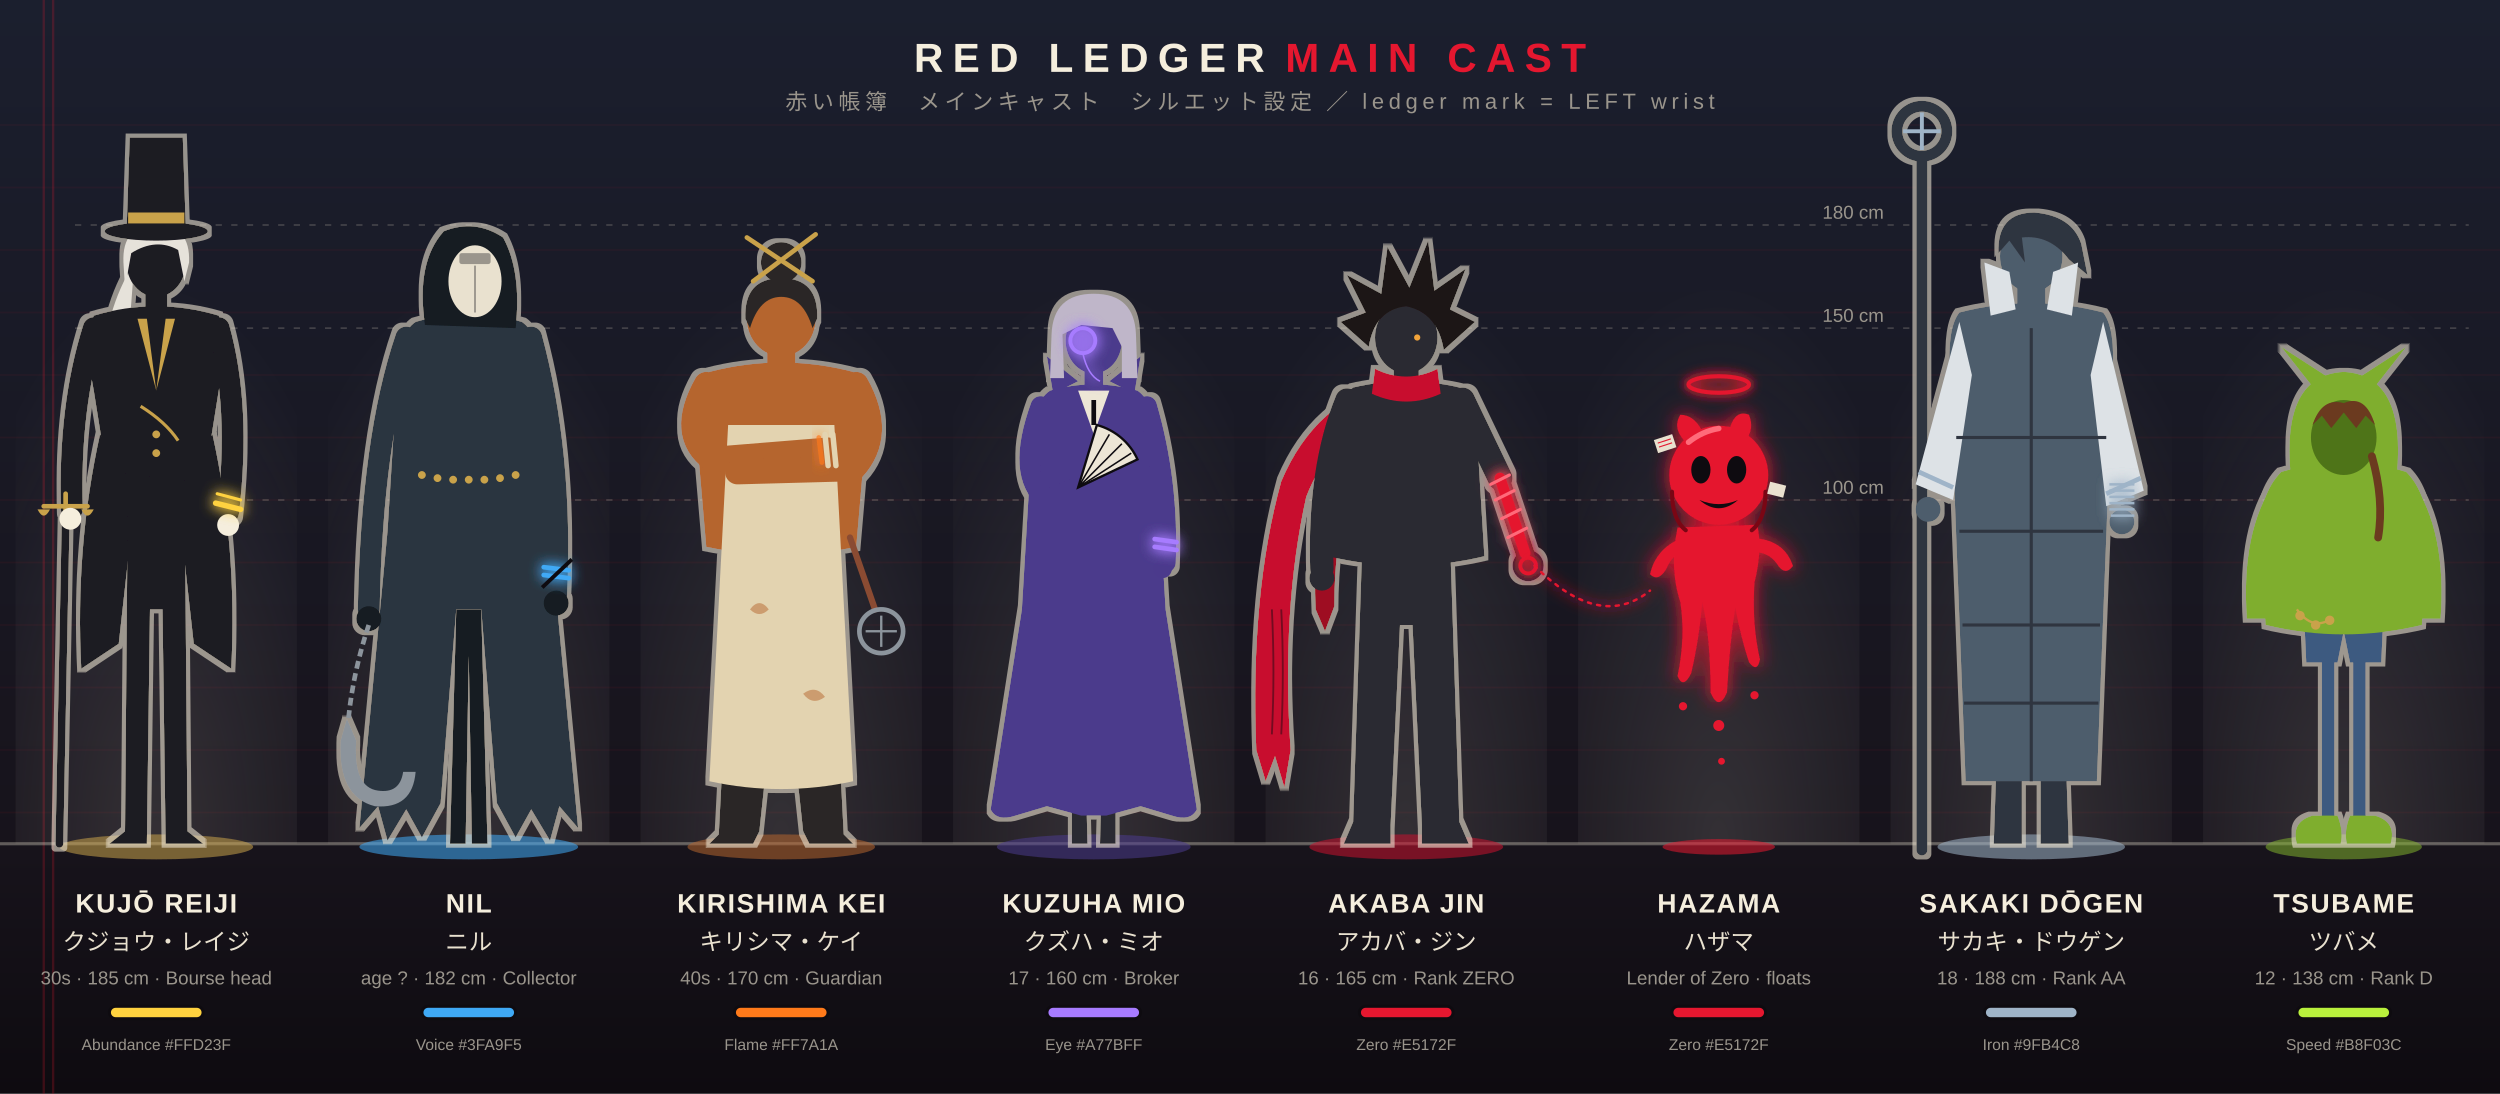
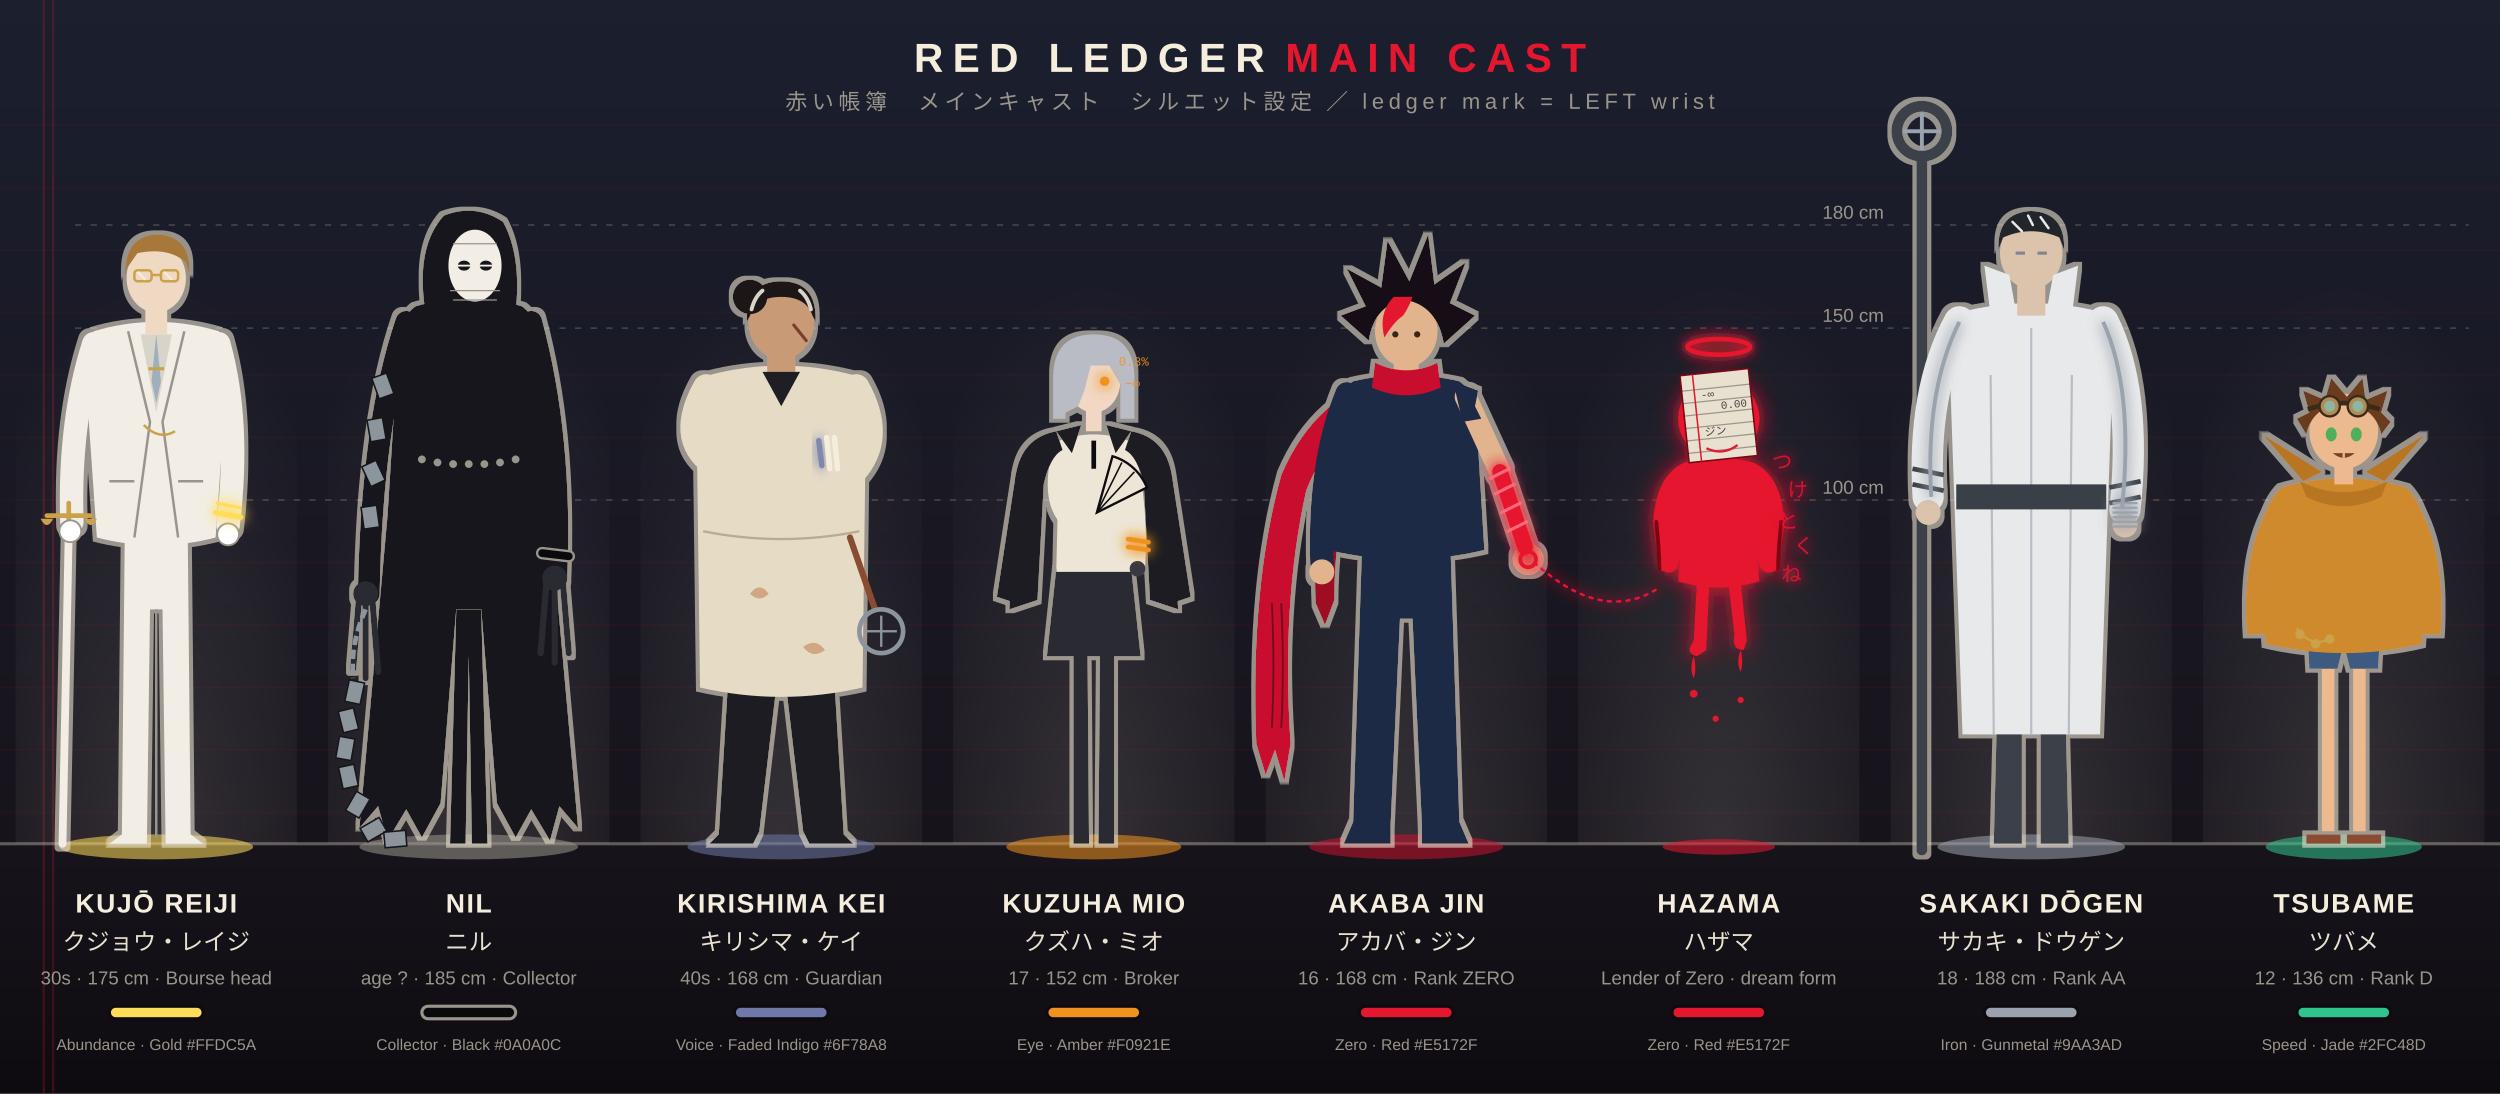
<svg xmlns="http://www.w3.org/2000/svg" viewBox="0 0 1600 700" width="1600" height="700" role="img" aria-labelledby="lt ld">
  <defs>
    <linearGradient id="bgG" x1="0" y1="0" x2="0" y2="1">
      <stop offset="0" stop-color="#1B1F2E" />
      <stop offset="0.78" stop-color="#17131B" />
      <stop offset="1" stop-color="#0E0B10" />
    </linearGradient>
    <radialGradient id="spot" cx="50%" cy="100%" r="80%">
      <stop offset="0" stop-color="#F5EEDD" stop-opacity="0.13" />
      <stop offset="1" stop-color="#F5EEDD" stop-opacity="0" />
    </radialGradient>
    <filter id="rim" x="-30%" y="-10%" width="160%" height="120%">
      <feMorphology in="SourceAlpha" operator="dilate" radius="2.2" result="d" />
      <feFlood flood-color="#E9E1CF" flood-opacity="0.6" />
      <feComposite in2="d" operator="in" result="r" />
      <feMerge>
        <feMergeNode in="r" />
        <feMergeNode in="SourceGraphic" />
      </feMerge>
    </filter>
    <filter id="glow" x="-200%" y="-200%" width="500%" height="500%">
      <feGaussianBlur stdDeviation="4" result="b" />
      <feMerge>
        <feMergeNode in="b" />
        <feMergeNode in="b" />
        <feMergeNode in="SourceGraphic" />
      </feMerge>
    </filter>
    <filter id="softglow" x="-50%" y="-50%" width="200%" height="200%">
      <feGaussianBlur stdDeviation="7" result="b" />
      <feMerge>
        <feMergeNode in="b" />
        <feMergeNode in="SourceGraphic" />
      </feMerge>
    </filter>
  </defs>
  <rect width="1600" height="700" fill="url(#bgG)" />
  <g stroke="#E5172F" stroke-opacity="0.06" stroke-width="1">
    <path d="M0 80H1600M0 120H1600M0 160H1600M0 200H1600M0 240H1600M0 280H1600M0 320H1600M0 360H1600M0 400H1600M0 440H1600M0 480H1600M0 520H1600" />
  </g>
  <path d="M28 0V700M34 0V700" stroke="#E5172F" stroke-opacity="0.22" stroke-width="1.5" />
  <g font-family="'Noto Sans JP','Helvetica Neue',Arial,sans-serif" font-size="12" fill="#9A958C">
    <g stroke="#9A958C" stroke-opacity="0.35" stroke-dasharray="4 6">
      <path d="M48 320H1580" />
      <path d="M48 210H1580" />
      <path d="M48 144H1580" />
    </g>
    <text x="1186" y="316" text-anchor="middle">100 cm</text>
    <text x="1186" y="206" text-anchor="middle">150 cm</text>
    <text x="1186" y="140" text-anchor="middle">180 cm</text>
  </g>
  <g font-family="'Noto Sans JP','Hiragino Sans','Helvetica Neue',Arial,sans-serif">
    <text x="800" y="46" text-anchor="middle" font-size="26" font-weight="800" letter-spacing="6" fill="#F5EEDD">RED LEDGER <tspan fill="#E5172F">MAIN CAST</tspan>
    </text>
    <text x="800" y="70" text-anchor="middle" font-size="14" fill="#9A958C" letter-spacing="3">赤い帳簿　メインキャスト　シルエット設定 ／ ledger mark = LEFT wrist</text>
  </g>
  <g>
    <rect x="10" y="90" width="180" height="450" fill="url(#spot)" />
    <rect x="210" y="90" width="180" height="450" fill="url(#spot)" />
    <rect x="410" y="90" width="180" height="450" fill="url(#spot)" />
    <rect x="610" y="90" width="180" height="450" fill="url(#spot)" />
    <rect x="810" y="90" width="180" height="450" fill="url(#spot)" />
    <rect x="1010" y="90" width="180" height="450" fill="url(#spot)" />
    <rect x="1210" y="90" width="180" height="450" fill="url(#spot)" />
    <rect x="1410" y="90" width="180" height="450" fill="url(#spot)" />
  </g>
  <path d="M0 540H1600" stroke="#E9E1CF" stroke-opacity="0.35" stroke-width="2" />
  <g opacity="0.55">
-     <ellipse cx="100" cy="542" rx="62" ry="8" fill="#C9A24A" />
-     <ellipse cx="300" cy="542" rx="70" ry="8" fill="#3FA9F5" />
-     <ellipse cx="500" cy="542" rx="60" ry="8" fill="#B5652E" />
-     <ellipse cx="700" cy="542" rx="62" ry="8" fill="#4B3A8C" />
+     <ellipse cx="100" cy="542" rx="62" ry="8" fill="#FFDC5A" />
+     <ellipse cx="300" cy="542" rx="70" ry="8" fill="#9A958C" />
+     <ellipse cx="500" cy="542" rx="60" ry="8" fill="#6F78A8" />
+     <ellipse cx="700" cy="542" rx="56" ry="8" fill="#F0921E" />
    <ellipse cx="900" cy="542" rx="62" ry="8" fill="#C8102E" />
    <ellipse cx="1100" cy="542" rx="36" ry="5" fill="#E5172F" />
-     <ellipse cx="1300" cy="542" rx="60" ry="8" fill="#9FB4C8" />
-     <ellipse cx="1500" cy="542" rx="50" ry="8" fill="#7FAE2E" />
+     <ellipse cx="1300" cy="542" rx="60" ry="8" fill="#9AA3AD" />
+     <ellipse cx="1500" cy="542" rx="50" ry="8" fill="#2FC48D" />
  </g>
  <g transform="translate(100 540)">
    <g filter="url(#rim)">
-       <path d="M-14 -372 Q-34 -340 -34 -300 Q-36 -250 -26 -226 L-18 -228 Q-24 -270 -18 -320 Z" fill="#E6E2DA" />
-       <path d="M-58 -206 L-62 0" stroke="#1C1A22" stroke-width="5" stroke-linecap="round" />
-       <path d="M-36 -262 Q-52 -190 -48 -112 L-24 -128 L-12 -236 Z" fill="#1C1A22" />
-       <path d="M36 -262 Q52 -190 48 -112 L24 -128 L12 -236 Z" fill="#1C1A22" />
-       <path d="M-18 -250 L-20 -8 L-30 0 L-6 0 L-4 -150 L4 -150 L6 0 L30 0 L20 -8 L18 -250 Z" fill="#1C1A22" />
-       <path d="M-40 -338 Q-46 -320 -40 -290 L-32 -240 Q0 -230 32 -240 L40 -290 Q46 -320 40 -338 Q0 -350 -40 -338 Z" fill="#1C1A22" />
-       <path d="M-40 -330 Q-56 -280 -54 -214" stroke="#1C1A22" stroke-width="14" stroke-linecap="round" fill="none" />
-       <path d="M40 -330 Q54 -280 46 -212" stroke="#1C1A22" stroke-width="14" stroke-linecap="round" fill="none" />
-       <rect x="-7" y="-358" width="14" height="22" fill="#1C1A22" />
-       <ellipse cx="0" cy="-372" rx="19" ry="22" fill="#1C1A22" />
-       <path d="M-21 -372 Q-22 -396 0 -396 Q22 -396 21 -372 L18 -360 L14 -380 Q0 -388 -16 -378 L-20 -356 Z" fill="#E6E2DA" />
-       <path d="M-19 -392 L-17 -452 L17 -452 L19 -392 Z" fill="#1C1A22" />
-       <ellipse cx="0" cy="-392" rx="33" ry="6" fill="#1C1A22" />
-     </g>
-     <rect x="-18" y="-404" width="36" height="7" fill="#C9A24A" />
-     <path d="M-12 -336 L0 -290 L-6 -336 Z M12 -336 L0 -290 L6 -336 Z" fill="#C9A24A" />
-     <path d="M-10 -280 Q6 -270 14 -258" stroke="#C9A24A" stroke-width="2" fill="none" />
-     <circle cx="0" cy="-262" r="2.5" fill="#C9A24A" />
-     <circle cx="0" cy="-250" r="2.5" fill="#C9A24A" />
-     <path d="M-72 -216 H-44 M-58 -224 V-206" stroke="#C9A24A" stroke-width="3" stroke-linecap="round" />
-     <path d="M-76 -214 Q-72 -206 -68 -214 Z M-48 -214 Q-44 -206 -40 -214 Z" fill="#C9A24A" />
-     <circle cx="-55" cy="-208" r="7" fill="#F5EEDD" />
-     <circle cx="46" cy="-204" r="7" fill="#F5EEDD" />
-     <g filter="url(#glow)">
-       <path d="M38 -218 L54 -214" stroke="#FFD23F" stroke-width="3.5" stroke-linecap="round" />
-       <path d="M39 -224 L54 -220" stroke="#FFD23F" stroke-width="2" stroke-linecap="round" />
+       <path d="M-56 -200 L-60 0" stroke="#F2EEE6" stroke-width="5" stroke-linecap="round" />
+       <path d="M-20 -214 L-22 -6 L-30 0 L-6 0 L-4 -150 L4 -150 L6 0 L30 0 L22 -6 L20 -214 Z" fill="#F2EEE6" />
+       <path d="M-40 -328 Q-48 -312 -44 -282 L-38 -196 Q0 -186 38 -196 L44 -282 Q48 -312 40 -328 Q0 -340 -40 -328 Z" fill="#F2EEE6" />
+       <path d="M-40 -320 Q-56 -270 -54 -206" stroke="#F2EEE6" stroke-width="15" stroke-linecap="round" fill="none" />
+       <path d="M40 -320 Q54 -270 46 -204" stroke="#F2EEE6" stroke-width="15" stroke-linecap="round" fill="none" />
+       <rect x="-7" y="-346" width="14" height="20" fill="#EFD9C3" />
+       <ellipse cx="0" cy="-362" rx="19" ry="22" fill="#EFD9C3" />
+       <path d="M-20 -362 Q-21 -390 2 -390 Q23 -388 21 -364 L19 -372 Q8 -382 -12 -378 L-19 -368 Z" fill="#A8783A" />
+     </g>
+     <g stroke="#9A958C" stroke-width="1.6" fill="none">
+       <path d="M-18 -328 L-4 -270 L-14 -196 M18 -328 L4 -270 L14 -196" />
+       <path d="M-30 -232 H-14 M14 -232 H30" />
+       <path d="M0 -150 V-4" />
+     </g>
+     <path d="M-10 -326 L0 -276 L10 -326 Z" fill="#D9D4CA" />
+     <path d="M0 -326 L-3 -296 L0 -282 L3 -296 Z" fill="#9FB0BC" />
+     <path d="M-5 -304 H5" stroke="#C9A24A" stroke-width="2" />
+     <path d="M-8 -268 Q2 -258 12 -264" stroke="#C9A24A" stroke-width="1.6" fill="none" />
+     <g fill="none" stroke="#C9A24A" stroke-width="1.6">
+       <rect x="-14" y="-367" width="11" height="7" rx="2" />
+       <rect x="3" y="-367" width="11" height="7" rx="2" />
+       <path d="M-3 -364 H3" />
+     </g>
+     <path d="M-12 -366 L-7 -361 M5 -366 L10 -361" stroke="#F5EEDD" stroke-width="1.4" />
+     <path d="M-70 -210 H-42 M-56 -218 V-200" stroke="#C9A24A" stroke-width="3" stroke-linecap="round" />
+     <path d="M-74 -208 Q-70 -200 -66 -208 Z M-46 -208 Q-42 -200 -38 -208 Z" fill="#C9A24A" />
+     <circle cx="-55" cy="-200" r="7" fill="#FFFFFF" stroke="#9A958C" stroke-width="1.2" />
+     <circle cx="46" cy="-198" r="7" fill="#FFFFFF" stroke="#9A958C" stroke-width="1.2" />
+     <g filter="url(#glow)">
+       <path d="M38 -212 L54 -209" stroke="#FFDC5A" stroke-width="3.5" stroke-linecap="round" />
+       <path d="M39 -218 L54 -215" stroke="#FFDC5A" stroke-width="2" stroke-linecap="round" />
    </g>
  </g>
  <g transform="translate(300 540)">
    <g filter="url(#rim)">
-       <path d="M-34 -334 Q-46 -326 -46 -296 L-52 -200 L-70 -10 L-58 -24 L-52 -2 L-40 -22 L-30 -4 L-18 -26 L-8 -150 L8 -150 L18 -26 L30 -4 L40 -22 L52 -2 L58 -24 L70 -10 L52 -200 L46 -296 Q46 -326 34 -334 Q0 -344 -34 -334 Z" fill="#2A3540" />
-       <path d="M-8 -150 L-12 0 L-2 0 L0 -120 L2 0 L12 0 L8 -150 Z" fill="#141A20" />
-       <path d="M-28 -332 Q-34 -372 -16 -392 Q4 -400 22 -388 Q34 -366 30 -330 Z" fill="#141A20" />
-       <path d="M-40 -324 Q-62 -260 -64 -150" stroke="#2A3540" stroke-width="14" stroke-linecap="round" fill="none" />
-       <path d="M40 -324 Q60 -250 56 -160" stroke="#2A3540" stroke-width="14" stroke-linecap="round" fill="none" />
-       <circle cx="-64" cy="-144" r="8" fill="#141A20" />
-       <circle cx="56" cy="-154" r="8" fill="#141A20" />
-       <path d="M-82 -66 Q-84 -30 -60 -24 Q-36 -22 -34 -46 L-42 -46 Q-44 -32 -58 -34 Q-74 -36 -72 -66 Z M-82 -66 L-78 -80 L-72 -66 Z" fill="#8C949C" />
-     </g>
-     <path d="M-64 -140 Q-74 -110 -77 -80" stroke="#8C949C" stroke-width="3" stroke-dasharray="5 3" fill="none" />
-     <ellipse cx="4" cy="-360" rx="17" ry="23" fill="#E9E1CF" />
-     <rect x="-6" y="-378" width="20" height="7" rx="1.5" fill="#9A958C" />
-     <path d="M4 -370 V-340" stroke="#9A958C" stroke-width="1.2" />
-     <g filter="url(#glow)">
-       <path d="M-8 -358 H17" stroke="#3FA9F5" stroke-width="3.5" stroke-linecap="round" />
-     </g>
-     <g fill="#C9A24A">
-       <circle cx="-30" cy="-236" r="2.5" />
-       <circle cx="-20" cy="-234" r="2.5" />
-       <circle cx="-10" cy="-233" r="2.5" />
-       <circle cx="0" cy="-233" r="2.5" />
-       <circle cx="10" cy="-233" r="2.5" />
-       <circle cx="20" cy="-234" r="2.5" />
-       <circle cx="30" cy="-236" r="2.5" />
-     </g>
-     <g filter="url(#glow)">
-       <path d="M48 -172 L64 -170 M48 -177 L64 -175" stroke="#3FA9F5" stroke-width="3" stroke-linecap="round" />
-     </g>
-     <path d="M47 -164 L66 -182" stroke="#0E0B10" stroke-width="2.5" />
+       <path d="M-34 -344 Q-46 -336 -46 -306 L-52 -210 L-70 -10 L-58 -24 L-52 -2 L-40 -22 L-30 -4 L-18 -26 L-8 -150 L8 -150 L18 -26 L30 -4 L40 -22 L52 -2 L58 -24 L70 -10 L52 -210 L46 -306 Q46 -336 34 -344 Q0 -354 -34 -344 Z" fill="#15161A" />
+       <path d="M-8 -150 L-12 0 L-2 0 L0 -120 L2 0 L12 0 L8 -150 Z" fill="#15161A" />
+       <path d="M-28 -342 Q-34 -382 -16 -402 Q4 -410 22 -398 Q34 -376 30 -340 Z" fill="#15161A" />
+       <path d="M-40 -334 Q-62 -270 -64 -160" stroke="#15161A" stroke-width="14" stroke-linecap="round" fill="none" />
+       <path d="M40 -334 Q60 -260 56 -170" stroke="#15161A" stroke-width="14" stroke-linecap="round" fill="none" />
+       <path d="M-70 -160 L-74 -112 M-66 -158 L-66 -106 M-62 -160 L-58 -110" stroke="#2A2C33" stroke-width="4" stroke-linecap="round" />
+       <path d="M50 -170 L46 -122 M55 -168 L55 -116 M60 -170 L64 -122" stroke="#2A2C33" stroke-width="4" stroke-linecap="round" />
+       <circle cx="-66" cy="-160" r="8" fill="#2A2C33" />
+       <circle cx="55" cy="-170" r="8" fill="#2A2C33" />
+     </g>
+     <g fill="#8C949C" stroke="#15161A" stroke-width="1">
+       <rect x="-60" y="-300" width="10" height="14" transform="rotate(-20 -55 -293)" />
+       <rect x="-64" y="-272" width="10" height="14" transform="rotate(-10 -59 -265)" />
+       <rect x="-66" y="-244" width="10" height="14" transform="rotate(-25 -61 -237)" />
+       <rect x="-68" y="-216" width="10" height="14" transform="rotate(-8 -63 -209)" />
+       <rect x="-78" y="-104" width="10" height="14" transform="rotate(12 -73 -97)" />
+       <rect x="-82" y="-86" width="10" height="14" transform="rotate(-14 -77 -79)" />
+       <rect x="-84" y="-68" width="10" height="14" transform="rotate(10 -79 -61)" />
+       <rect x="-82" y="-50" width="10" height="14" transform="rotate(-12 -77 -43)" />
+       <rect x="-76" y="-32" width="10" height="14" transform="rotate(30 -71 -25)" />
+       <rect x="-66" y="-16" width="10" height="14" transform="rotate(60 -61 -9)" />
+       <rect x="-52" y="-10" width="10" height="14" transform="rotate(85 -47 -3)" />
+     </g>
+     <path d="M-66 -150 Q-76 -128 -74 -106" stroke="#8C949C" stroke-width="3" stroke-dasharray="6 3" fill="none" />
+     <ellipse cx="4" cy="-370" rx="17" ry="23" fill="#F2EEE6" />
+     <g stroke="#9A958C" stroke-width="0.8">
+       <path d="M-10 -384 H18 M-12 -354 H20 M-10 -348 H18" />
+     </g>
+     <ellipse cx="-3" cy="-370" rx="4" ry="3.2" fill="#15161A" />
+     <ellipse cx="11" cy="-370" rx="4" ry="3.2" fill="#15161A" />
+     <path d="M-9 -370 H3 M5 -370 H17" stroke="#F2EEE6" stroke-width="1.2" />
+     <g fill="#9A958C">
+       <circle cx="-30" cy="-246" r="2.5" />
+       <circle cx="-20" cy="-244" r="2.5" />
+       <circle cx="-10" cy="-243" r="2.5" />
+       <circle cx="0" cy="-243" r="2.5" />
+       <circle cx="10" cy="-243" r="2.5" />
+       <circle cx="20" cy="-244" r="2.5" />
+       <circle cx="30" cy="-246" r="2.5" />
+     </g>
+     <path d="M47 -186 L64 -184" stroke="#9A958C" stroke-width="8" stroke-linecap="round" />
+     <path d="M47 -186 L64 -184" stroke="#0A0A0C" stroke-width="5" stroke-linecap="round" />
  </g>
  <g transform="translate(500 540)">
    <g filter="url(#rim)">
-       <path d="M-30 -200 L-40 -6 L-46 0 L-18 0 L-14 -8 L-2 -120 L2 -120 L14 -8 L18 0 L46 0 L40 -6 L30 -200 Z" fill="#2C2826" />
-       <path d="M-46 -302 Q-56 -290 -54 -260 L-48 -190 Q0 -180 48 -190 L54 -260 Q56 -290 46 -302 Q0 -314 -46 -302 Z" fill="#B5652E" />
-       <path d="M-34 -268 L34 -268 L46 -40 Q0 -30 -46 -40 Z" fill="#E3D3B0" />
-       <path d="M-48 -294 Q-66 -262 -44 -246 L30 -252" stroke="#B5652E" stroke-width="16" stroke-linecap="round" fill="none" />
-       <path d="M48 -294 Q66 -262 46 -240 L-28 -238" stroke="#B5652E" stroke-width="16" stroke-linecap="round" fill="none" />
-       <rect x="-9" y="-320" width="18" height="20" fill="#B5652E" />
-       <ellipse cx="0" cy="-336" rx="22" ry="24" fill="#B5652E" />
-       <path d="M-23 -336 Q-24 -362 0 -362 Q24 -362 23 -336 L20 -330 Q14 -350 0 -350 Q-14 -350 -20 -330 Z" fill="#2C2826" />
-       <circle cx="0" cy="-372" r="13" fill="#2C2826" />
-     </g>
-     <path d="M-22 -388 L20 -360 M-18 -360 L22 -390" stroke="#C9A24A" stroke-width="3" stroke-linecap="round" />
-     <path d="M-20 -150 q6 -8 12 0 q-6 6 -12 0 Z M14 -96 q8 -6 14 2 q-8 6 -14 -2 Z" fill="#B5652E" opacity="0.5" />
+       <path d="M-30 -170 L-40 -6 L-46 0 L-18 0 L-14 -8 L-2 -110 L2 -110 L14 -8 L18 0 L46 0 L40 -6 L30 -170 Z" fill="#1E1E24" />
+       <path d="M-40 -164 L40 -164 L38 -150 L-38 -150 Z" fill="#1E1E24" />
+       <path d="M-46 -300 Q-56 -288 -54 -258 L-52 -100 Q0 -88 52 -100 L54 -258 Q56 -288 46 -300 Q0 -312 -46 -300 Z" fill="#E6DCC6" />
+       <path d="M-48 -292 Q-66 -260 -44 -244 L30 -250" stroke="#E6DCC6" stroke-width="17" stroke-linecap="round" fill="none" />
+       <path d="M48 -292 Q66 -260 46 -238 L-28 -236" stroke="#E6DCC6" stroke-width="17" stroke-linecap="round" fill="none" />
+       <rect x="-9" y="-318" width="18" height="20" fill="#C99A76" />
+       <ellipse cx="0" cy="-334" rx="21" ry="24" fill="#C99A76" />
+       <circle cx="-20" cy="-350" r="11" fill="#1A1718" />
+       <path d="M-22 -334 Q-23 -360 0 -360 Q23 -360 22 -334 L20 -338 Q16 -350 0 -350 Q-16 -350 -20 -338 Z" fill="#1A1718" />
+     </g>
+     <path d="M-19 -342 Q-17 -350 -12 -354 M19 -342 Q17 -350 12 -354" stroke="#D8D4CC" stroke-width="2.5" stroke-linecap="round" fill="none" />
+     <path d="M8 -332 L16 -322" stroke="#7A3E2A" stroke-width="2" stroke-linecap="round" />
+     <path d="M-12 -302 L0 -280 L12 -302 Z" fill="#1E1E24" />
+     <path d="M-50 -200 Q0 -190 50 -200" stroke="#B9AC95" stroke-width="1.5" fill="none" />
+     <path d="M-20 -160 q6 -8 12 0 q-6 6 -12 0 Z M14 -126 q8 -6 14 2 q-8 6 -14 -2 Z" fill="#B5652E" opacity="0.45" />
    <path d="M44 -196 L60 -150" stroke="#8A4B32" stroke-width="4" stroke-linecap="round" />
    <circle cx="64" cy="-136" r="14" fill="none" stroke="#8C949C" stroke-width="3" />
    <path d="M54 -136 H74 M64 -146 V-126" stroke="#8C949C" stroke-width="1.5" />
-     <g filter="url(#glow)" opacity="0.75">
-       <path d="M24 -260 L26 -244" stroke="#FF7A1A" stroke-width="3" stroke-linecap="round" />
-     </g>
-     <path d="M28 -262 L30 -242 M33 -262 L35 -242" stroke="#E3D3B0" stroke-width="3.5" stroke-linecap="round" />
+     <g filter="url(#glow)" opacity="0.85">
+       <path d="M24 -258 L26 -242" stroke="#6F78A8" stroke-width="3.5" stroke-linecap="round" />
+     </g>
+     <path d="M29 -260 L31 -240 M34 -260 L36 -240" stroke="#F5EEDD" stroke-width="3.5" stroke-linecap="round" />
  </g>
  <g transform="translate(700 540)">
    <g filter="url(#rim)">
-       <path d="M-14 -40 L-14 0 L-4 0 L-5 -40 Z M5 -40 L4 0 L14 0 L14 -40 Z" fill="#2B2A30" />
-       <path d="M-28 -290 Q-40 -282 -40 -252 L-46 -150 L-66 -22 Q-62 -14 -50 -18 L-30 -24 L-8 -18 L8 -18 L30 -24 L50 -18 Q62 -14 66 -22 L46 -150 L40 -252 Q40 -282 28 -290 Q0 -298 -28 -290 Z" fill="#4B3A8C" />
-       <path d="M-26 -288 L-30 -312 L-10 -296 Z M26 -288 L30 -312 L10 -296 Z" fill="#4B3A8C" />
-       <path d="M-34 -280 Q-50 -236 -30 -220 L-10 -228" stroke="#4B3A8C" stroke-width="13" stroke-linecap="round" fill="none" />
-       <path d="M34 -280 Q48 -232 46 -180" stroke="#4B3A8C" stroke-width="13" stroke-linecap="round" fill="none" />
-       <rect x="-6" y="-306" width="12" height="16" fill="#4B3A8C" />
-       <ellipse cx="0" cy="-322" rx="18" ry="21" fill="#4B3A8C" />
-       <path d="M-28 -298 L-27 -326 Q-26 -352 0 -352 Q26 -352 27 -326 L28 -298 L18 -298 L18 -318 L12 -330 L-8 -332 L-20 -326 L-19 -298 Z" fill="#BFB6C9" />
-     </g>
-     <path d="M-10 -290 L0 -262 L10 -290 Z" fill="#EDE6D6" />
-     <path d="M0 -284 L0 -268" stroke="#0E0B10" stroke-width="3" />
-     <path d="M-10 -228 L2 -268 A 40 40 0 0 1 28 -246 Z" fill="#EDE6D6" stroke="#0E0B10" stroke-width="1.5" />
-     <path d="M-10 -228 L10 -262 M-10 -228 L18 -256 M-10 -228 L24 -250" stroke="#0E0B10" stroke-width="1" />
-     <circle cx="44" cy="-176" r="6" fill="#4B3A8C" />
-     <g filter="url(#glow)">
-       <circle cx="-7" cy="-322" r="8" fill="#A77BFF" fill-opacity="0.35" stroke="#A77BFF" stroke-width="2.5" />
-       <path d="M-7 -314 Q-4 -300 4 -296" stroke="#A77BFF" stroke-width="1" fill="none" />
-     </g>
-     <g filter="url(#glow)">
-       <path d="M39 -190 L53 -188 M39 -195 L53 -193" stroke="#A77BFF" stroke-width="3" stroke-linecap="round" />
+       <path d="M-13 -126 L-13 0 L-3 0 L-4 -126 Z M4 -126 L3 0 L13 0 L13 -126 Z" fill="#2B2A30" />
+       <path d="M-24 -176 L-30 -120 L30 -120 L24 -176 Z" fill="#2B2A30" />
+       <path d="M-22 -258 L-24 -174 L24 -174 L22 -258 Q0 -266 -22 -258 Z" fill="#EDE6D6" />
+       <path d="M-22 -250 Q-30 -214 -12 -204 L2 -212" stroke="#EDE6D6" stroke-width="10" stroke-linecap="round" fill="none" />
+       <path d="M22 -250 Q30 -214 28 -180" stroke="#EDE6D6" stroke-width="10" stroke-linecap="round" fill="none" />
+       <path d="M-24 -264 Q-46 -260 -50 -236 L-54 -150 L-36 -156 L-32 -230 Q-28 -248 -20 -252 Z" fill="#1C1B22" />
+       <path d="M24 -264 Q46 -260 50 -236 L54 -150 L36 -156 L32 -230 Q28 -248 20 -252 Z" fill="#1C1B22" />
+       <path d="M-50 -236 L-62 -158 L-50 -154 L-42 -224 Z" fill="#1C1B22" />
+       <path d="M50 -236 L62 -158 L50 -154 L42 -224 Z" fill="#1C1B22" />
+       <path d="M-24 -264 L-14 -250 L-8 -268 Z M24 -264 L14 -250 L8 -268 Z" fill="#1C1B22" />
+       <rect x="-5" y="-280" width="10" height="16" fill="#F1D7C4" />
+       <ellipse cx="0" cy="-296" rx="17" ry="20" fill="#F1D7C4" />
+       <path d="M-26 -272 L-26 -300 Q-25 -326 0 -326 Q25 -326 26 -300 L26 -272 L17 -272 L17 -294 L10 -306 L-2 -306 L-6 -290 L-10 -280 L-18 -276 L-18 -272 Z" fill="#B9BCC4" />
+     </g>
+     <g filter="url(#glow)">
+       <circle cx="7" cy="-296" r="3" fill="#F0921E" />
+     </g>
+     <g font-family="'Courier New',monospace" font-size="8" fill="#F0921E" opacity="0.9">
+       <text x="16" y="-306">0.3%</text>
+       <text x="20" y="-292">−∞</text>
+     </g>
+     <path d="M0 -258 L0 -240" stroke="#0E0B10" stroke-width="3" />
+     <path d="M2 -212 L12 -248 A 34 34 0 0 1 34 -228 Z" fill="#EDE6D6" stroke="#0E0B10" stroke-width="1.5" />
+     <path d="M2 -212 L18 -244 M2 -212 L26 -238" stroke="#0E0B10" stroke-width="1" />
+     <circle cx="28" cy="-176" r="5" fill="#3A3840" />
+     <g filter="url(#glow)">
+       <path d="M22 -190 L35 -188 M22 -195 L35 -193" stroke="#F0921E" stroke-width="3" stroke-linecap="round" />
    </g>
  </g>
  <g transform="translate(900 540)">
    <g filter="url(#rim)">
-       <path d="M-8 -296 Q-58 -284 -80 -232 Q-100 -160 -96 -60 L-90 -40 L-84 -56 L-78 -36 L-74 -60 Q-80 -150 -64 -222 Q-48 -264 -2 -282 Z" fill="#C8102E" />
-       <path d="M-4 -292 Q-40 -270 -52 -226 Q-60 -190 -58 -150 L-52 -136 L-46 -152 Q-46 -196 -36 -226 Q-26 -258 2 -280 Z" fill="#9E0C24" />
-       <path d="M-28 -196 L-34 -14 L-40 0 L-10 0 L-10 -12 L-4 -140 L4 -140 L10 -12 L10 0 L40 0 L34 -14 L28 -196 Z" fill="#2B2A30" />
-       <path d="M-34 -292 Q-48 -282 -46 -250 L-50 -184 Q0 -172 50 -184 L46 -250 Q48 -282 34 -292 Q0 -300 -34 -292 Z" fill="#2B2A30" />
-       <path d="M-38 -284 Q-56 -240 -54 -176" stroke="#2B2A30" stroke-width="15" stroke-linecap="round" fill="none" />
-       <circle cx="-54" cy="-170" r="8" fill="#2B2A30" />
-       <path d="M36 -284 L60 -234" stroke="#2B2A30" stroke-width="16" stroke-linecap="round" fill="none" />
-       <path d="M60 -234 L76 -186" stroke="#2B2A30" stroke-width="12" stroke-linecap="round" fill="none" />
-       <circle cx="78" cy="-178" r="10" fill="#2B2A30" />
-       <rect x="-8" y="-306" width="16" height="16" fill="#2B2A30" />
-       <ellipse cx="0" cy="-324" rx="20" ry="23" fill="#2B2A30" />
-       <path d="M-24 -318 L-42 -334 L-26 -340 L-38 -364 L-16 -352 L-12 -382 L2 -356 L14 -386 L18 -354 L38 -368 L28 -342 L44 -334 L24 -316 Q20 -340 0 -344 Q-20 -342 -24 -318 Z" fill="#1E1214" />
-       <path d="M-20 -304 Q0 -294 20 -304 L22 -288 Q0 -278 -22 -288 Z" fill="#C8102E" />
-     </g>
-     <path d="M-86 -150 Q-84 -110 -86 -70 M-80 -150 Q-78 -110 -80 -70" stroke="#0E0B10" stroke-opacity="0.45" stroke-width="1.2" fill="none" />
-     <g filter="url(#glow)">
-       <path d="M60 -234 L76 -186" stroke="#E5172F" stroke-width="7" stroke-linecap="round" />
-       <path d="M54 -230 L66 -236 M57 -220 L69 -226 M61 -208 L73 -214 M65 -196 L77 -202" stroke="#FF6B7A" stroke-width="2" stroke-linecap="round" />
-       <circle cx="78" cy="-178" r="5" fill="none" stroke="#E5172F" stroke-width="2.5" />
-     </g>
-     <circle cx="7" cy="-324" r="2" fill="#F2A33A" />
+       <path d="M-8 -300 Q-58 -288 -80 -236 Q-100 -164 -96 -64 L-90 -44 L-84 -60 L-78 -40 L-74 -64 Q-80 -154 -64 -226 Q-48 -268 -2 -286 Z" fill="#C8102E" />
+       <path d="M-4 -296 Q-40 -274 -52 -230 Q-60 -194 -58 -154 L-52 -140 L-46 -156 Q-46 -200 -36 -230 Q-26 -262 2 -284 Z" fill="#9E0C24" />
+       <path d="M-28 -200 L-34 -14 L-40 0 L-10 0 L-10 -12 L-4 -144 L4 -144 L10 -12 L10 0 L40 0 L34 -14 L28 -200 Z" fill="#1F2A44" />
+       <path d="M-34 -296 Q-48 -286 -46 -254 L-50 -188 Q0 -176 50 -188 L46 -254 Q48 -286 34 -296 Q0 -304 -34 -296 Z" fill="#1F2A44" />
+       <path d="M-38 -288 Q-56 -244 -54 -180" stroke="#1F2A44" stroke-width="15" stroke-linecap="round" fill="none" />
+       <circle cx="-54" cy="-174" r="8" fill="#E2B48E" />
+       <path d="M38 -286 L60 -238" stroke="#E2B48E" stroke-width="14" stroke-linecap="round" fill="none" />
+       <path d="M60 -238 L76 -190" stroke="#E2B48E" stroke-width="12" stroke-linecap="round" fill="none" />
+       <circle cx="78" cy="-182" r="10" fill="#E2B48E" />
+       <path d="M30 -296 L46 -290 L44 -280 L48 -272 L36 -270 Z" fill="#1F2A44" />
+       <rect x="-8" y="-310" width="16" height="16" fill="#E2B48E" />
+       <ellipse cx="0" cy="-328" rx="20" ry="23" fill="#E2B48E" />
+       <path d="M-24 -322 L-42 -338 L-26 -344 L-38 -368 L-16 -356 L-12 -386 L2 -360 L14 -390 L18 -358 L38 -372 L28 -346 L44 -338 L24 -320 Q20 -344 0 -348 Q-20 -346 -24 -322 Z" fill="#141012" />
+       <path d="M-20 -308 Q0 -298 20 -308 L22 -292 Q0 -282 -22 -292 Z" fill="#C8102E" />
+     </g>
+     <path d="M-8 -350 Q-18 -340 -14 -324 Q-8 -334 -2 -338 Q2 -344 4 -350 Z" fill="#E5172F" />
+     <circle cx="-7" cy="-326" r="2" fill="#3B2418" />
+     <circle cx="7" cy="-326" r="2" fill="#3B2418" />
+     <path d="M-86 -154 Q-84 -114 -86 -74 M-80 -154 Q-78 -114 -80 -74" stroke="#0E0B10" stroke-opacity="0.45" stroke-width="1.2" fill="none" />
+     <g filter="url(#glow)">
+       <path d="M60 -238 L76 -190" stroke="#E5172F" stroke-width="10" stroke-linecap="round" />
+       <path d="M54 -234 L66 -240 M57 -224 L69 -230 M61 -212 L73 -218 M65 -200 L77 -206" stroke="#FF6B7A" stroke-width="2" stroke-linecap="round" />
+       <circle cx="78" cy="-182" r="5" fill="none" stroke="#E5172F" stroke-width="2.5" />
+     </g>
  </g>
  <g filter="url(#glow)">
-     <path d="M982 362 Q1024 404 1056 378" stroke="#E5172F" stroke-width="1.6" fill="none" stroke-dasharray="2 4" stroke-linecap="round" />
-   </g>
-   <g transform="translate(1100 540) scale(0.88)">
+     <path d="M982 360 Q1026 400 1062 376" stroke="#E5172F" stroke-width="1.6" fill="none" stroke-dasharray="2 4" stroke-linecap="round" />
+   </g>
+   <g transform="translate(1100 540)">
    <g filter="url(#softglow)">
-       <path d="M-30 -230 Q-36 -200 -28 -176 Q-24 -150 -30 -122 Q-26 -112 -20 -124 Q-14 -150 -12 -176 Q-6 -150 -6 -110 Q0 -96 6 -110 Q8 -146 12 -172 Q16 -150 22 -132 Q28 -124 30 -134 Q24 -160 26 -190 Q32 -214 28 -232 Z" fill="#E5172F" />
-       <path d="M-28 -222 Q-46 -214 -50 -196 Q-44 -190 -38 -200 Q-34 -210 -26 -212 Z" fill="#E5172F" />
-       <path d="M28 -222 Q48 -220 54 -202 Q48 -194 42 -204 Q36 -212 26 -212 Z" fill="#E5172F" />
-       <circle cx="0" cy="-268" r="36" fill="#E5172F" />
-       <path d="M-24 -292 Q-34 -302 -28 -312 Q-18 -312 -12 -300 Z M8 -302 Q12 -316 22 -312 Q26 -302 20 -294 Z" fill="#E5172F" />
-     </g>
-     <path d="M-34 -256 Q-34 -236 -24 -228 M34 -256 Q34 -236 24 -228" stroke="#7A0614" stroke-width="3" fill="none" stroke-linecap="round" />
-     <ellipse cx="-13" cy="-272" rx="7" ry="10" fill="#0E0B10" />
-     <ellipse cx="13" cy="-272" rx="7" ry="10" fill="#0E0B10" />
-     <path d="M-14 -250 Q0 -238 14 -250 Q0 -244 -14 -250 Z" fill="#0E0B10" />
-     <path d="M-22 -292 Q-12 -300 0 -302" stroke="#FF6B7A" stroke-width="4" fill="none" stroke-linecap="round" />
+       <path d="M-22 -244 Q-40 -236 -42 -206 L-38 -176 Q-30 -170 -26 -178 L-24 -190 L-26 -168 Q0 -160 26 -168 L24 -190 L26 -178 Q30 -170 38 -176 L42 -206 Q40 -236 22 -244 Q0 -250 -22 -244 Z" fill="#E5172F" />
+       <path d="M-14 -168 L-16 -130 Q-22 -122 -14 -120 L-8 -124 L-6 -168 Z" fill="#E5172F" />
+       <path d="M6 -168 L10 -134 Q8 -124 16 -124 L18 -130 L14 -168 Z" fill="#E5172F" />
+       <circle cx="0" cy="-272" r="26" fill="#E5172F" />
+     </g>
+     <path d="M-40 -206 Q-38 -186 -38 -176 M40 -206 Q38 -186 38 -176" stroke="#7A0614" stroke-width="2.5" fill="none" stroke-linecap="round" />
    <g fill="#E5172F">
-       <circle cx="0" cy="-86" r="4" />
-       <circle cx="-26" cy="-100" r="3" />
-       <circle cx="26" cy="-108" r="3" />
-       <circle cx="2" cy="-60" r="2.5" />
-     </g>
-     <g filter="url(#glow)">
-       <ellipse cx="0" cy="-334" rx="22" ry="6" fill="none" stroke="#E5172F" stroke-width="3" />
-     </g>
-     <rect x="-46" y="-296" width="14" height="10" fill="#E9E1CF" transform="rotate(-18 -39 -291)" />
-     <rect x="36" y="-262" width="12" height="9" fill="#E9E1CF" transform="rotate(14 42 -257)" />
-     <path d="M-44 -293 H-34 M-44 -290 H-34" stroke="#E5172F" stroke-width="0.8" transform="rotate(-18 -39 -291)" />
+       <path d="M-16 -120 q2 8 0 14 q-3 -6 0 -14 Z" />
+       <path d="M14 -124 q2 8 0 14 q-3 -6 0 -14 Z" />
+       <circle cx="-16" cy="-96" r="2.5" />
+       <circle cx="14" cy="-92" r="2" />
+       <circle cx="-2" cy="-80" r="2" />
+     </g>
+     <g transform="rotate(-6 0 -274)">
+       <rect x="-22" y="-302" width="44" height="56" fill="#E9E1CF" stroke="#7A0614" stroke-width="1" />
+       <path d="M-22 -292 H22 M-22 -284 H22 M-22 -276 H22 M-22 -268 H22 M-22 -260 H22 M-22 -252 H22" stroke="#0E0B10" stroke-opacity="0.35" stroke-width="0.8" />
+       <path d="M-14 -302 V-246" stroke="#E5172F" stroke-width="1" />
+       <g font-family="'Courier New',monospace" font-size="7" fill="#0E0B10" opacity="0.75">
+         <text x="-10" y="-286">-∞</text>
+         <text x="2" y="-278">0.00</text>
+         <text x="-10" y="-262">ジン</text>
+       </g>
+       <path d="M-10 -254 Q0 -248 10 -254" stroke="#E5172F" stroke-width="1.5" fill="none" />
+     </g>
+     <g font-family="'Noto Sans JP','Hiragino Sans',sans-serif" font-size="13" fill="#E5172F" opacity="0.9" filter="url(#glow)">
+       <text x="34" y="-240">つ</text>
+       <text x="44" y="-222">け</text>
+       <text x="38" y="-202">と</text>
+       <text x="48" y="-186">く</text>
+       <text x="40" y="-168">ね</text>
+     </g>
+     <g filter="url(#glow)">
+       <ellipse cx="0" cy="-318" rx="20" ry="5" fill="none" stroke="#E5172F" stroke-width="3" />
+     </g>
  </g>
  <g transform="translate(1300 540)">
    <g filter="url(#rim)">
-       <path d="M-70 4 L-70 -440" stroke="#2F3540" stroke-width="7" stroke-linecap="round" />
-       <circle cx="-70" cy="-456" r="16" fill="none" stroke="#2F3540" stroke-width="7" />
-       <path d="M-22 -60 L-24 0 L-6 0 L-6 -60 Z M6 -60 L6 0 L24 0 L22 -60 Z" fill="#2F3540" />
-       <path d="M-46 -340 Q-54 -330 -52 -300 L-42 -40 L42 -40 L52 -300 Q54 -330 46 -340 Q0 -352 -46 -340 Z" fill="#4E5D6C" />
-       <path d="M-46 -334 L-74 -230 L-50 -220 L-38 -300 Z" fill="#DDE2E6" />
-       <path d="M46 -334 L72 -226 L48 -216 L38 -300 Z" fill="#DDE2E6" />
-       <circle cx="-66" cy="-214" r="8" fill="#4E5D6C" />
-       <circle cx="58" cy="-206" r="8" fill="#4E5D6C" />
-       <rect x="-9" y="-360" width="18" height="22" fill="#4E5D6C" />
-       <ellipse cx="0" cy="-376" rx="20" ry="23" fill="#4E5D6C" />
-       <path d="M-21 -378 Q-22 -404 2 -404 Q26 -402 32 -384 L36 -364 L24 -374 Q12 -390 -6 -388 L-4 -372 L-14 -386 Z" fill="#2F3540" />
-       <path d="M-26 -338 L-30 -372 L-14 -366 L-10 -342 Z M26 -338 L30 -372 L14 -366 L10 -342 Z" fill="#DDE2E6" />
-     </g>
-     <path d="M-48 -260 H48 M-46 -200 H46 M-44 -140 H44 M-43 -90 H43" stroke="#2F3540" stroke-width="2" />
-     <path d="M0 -330 V-40" stroke="#2F3540" stroke-width="2" />
-     <path d="M-72 -238 L-50 -228 M70 -234 L48 -224" stroke="#9FB4C8" stroke-width="3" />
-     <path d="M-70 -468 V-444 M-82 -456 H-58" stroke="#9FB4C8" stroke-width="2.5" />
-     <g filter="url(#glow)">
-       <path d="M50 -230 H66 M50 -226 H66 M50 -222 H66" stroke="#9FB4C8" stroke-width="1.6" />
-       <path d="M50 -218 H66 M50 -214 H66 M51 -210 H66" stroke="#9FB4C8" stroke-width="1.6" />
+       <path d="M-70 4 L-70 -440" stroke="#3A4048" stroke-width="7" stroke-linecap="round" />
+       <circle cx="-70" cy="-456" r="16" fill="none" stroke="#3A4048" stroke-width="7" />
+       <path d="M-22 -80 L-24 0 L-6 0 L-6 -80 Z M6 -80 L6 0 L24 0 L22 -80 Z" fill="#3A4048" />
+       <path d="M-46 -340 Q-54 -330 -52 -300 L-44 -70 L44 -70 L52 -300 Q54 -330 46 -340 Q0 -352 -46 -340 Z" fill="#E8E9EA" />
+       <path d="M-46 -334 Q-70 -290 -66 -222" stroke="#E8E9EA" stroke-width="20" stroke-linecap="round" fill="none" />
+       <path d="M46 -334 Q68 -290 60 -214" stroke="#E8E9EA" stroke-width="20" stroke-linecap="round" fill="none" />
+       <circle cx="-66" cy="-212" r="8" fill="#DCC3AC" />
+       <circle cx="60" cy="-204" r="8" fill="#DCC3AC" />
+       <rect x="-9" y="-360" width="18" height="22" fill="#DCC3AC" />
+       <ellipse cx="0" cy="-378" rx="20" ry="23" fill="#DCC3AC" />
+       <path d="M-21 -380 Q-22 -404 0 -405 Q22 -404 21 -380 L18 -388 Q0 -396 -18 -388 Z" fill="#24272C" />
+       <path d="M-26 -338 L-30 -370 L-14 -364 L-10 -342 Z M26 -338 L30 -370 L14 -364 L10 -342 Z" fill="#E8E9EA" />
+     </g>
+     <path d="M-12 -398 L-6 -392 M6 -401 L11 -394 M-2 -402 L1 -396" stroke="#E8E9EA" stroke-width="1.6" stroke-linecap="round" />
+     <path d="M-10 -378 H-4 M4 -378 H10" stroke="#7E868F" stroke-width="2" />
+     <path d="M0 -330 V-70 M-26 -300 L-24 -70 M26 -300 L24 -70" stroke="#B9BCC4" stroke-width="1.4" />
+     <rect x="-48" y="-230" width="96" height="16" fill="#3A4048" />
+     <path d="M-76 -240 L-56 -236 M-76 -230 L-56 -226 M70 -232 L50 -228 M70 -222 L50 -218" stroke="#3A4048" stroke-width="3" />
+     <g filter="url(#glow)">
+       <path d="M-64 -222 Q-68 -290 -46 -334" stroke="#9AA3AD" stroke-width="2.5" fill="none" />
+       <path d="M58 -214 Q66 -290 46 -334" stroke="#9AA3AD" stroke-width="2.5" fill="none" />
+     </g>
+     <path d="M-70 -468 V-444 M-82 -456 H-58" stroke="#9AA3AD" stroke-width="2.5" />
+     <g filter="url(#glow)">
+       <path d="M52 -218 H68 M52 -215 H68 M52 -212 H68 M52 -209 H68 M52 -206 H68 M52 -203 H68" stroke="#9AA3AD" stroke-width="1.4" />
    </g>
  </g>
  <g transform="translate(1500 540)">
    <g filter="url(#rim)">
-       <path d="M-14 -146 L-14 -14 L-6 -14 L-6 -146 Z M6 -146 L6 -14 L14 -14 L14 -146 Z" fill="#3D5A80" />
-       <path d="M-30 0 Q-34 -14 -20 -18 L-4 -18 Q0 -8 -2 0 Z M30 0 Q34 -14 20 -18 L4 -18 Q0 -8 2 0 Z" fill="#7FAE2E" />
-       <path d="M-26 -160 L-24 -116 L-4 -116 L0 -136 L4 -116 L24 -116 L26 -160 Z" fill="#3D5A80" />
-       <path d="M-40 -238 Q-54 -224 -54 -196 L-50 -140 Q0 -128 50 -140 L54 -196 Q54 -224 40 -238 Q0 -250 -40 -238 Z" fill="#7FAE2E" />
-       <path d="M-44 -232 Q-66 -200 -62 -144 L-46 -144 Q-48 -190 -36 -214 Z" fill="#7FAE2E" />
-       <path d="M44 -232 Q66 -200 62 -144 L46 -144 Q48 -190 36 -214 Z" fill="#7FAE2E" />
-       <path d="M-18 -290 L-40 -318 L-6 -296 Z M18 -290 L40 -318 L6 -296 Z" fill="#7FAE2E" />
-       <path d="M-34 -236 Q-40 -300 0 -302 Q40 -300 34 -236 Z" fill="#7FAE2E" />
-     </g>
-     <ellipse cx="0" cy="-260" rx="21" ry="24" fill="#4E7418" />
-     <path d="M-20 -268 Q-14 -286 0 -282 Q14 -288 20 -268 L14 -274 L8 -266 L0 -276 L-8 -266 L-14 -274 Z" fill="#6B3A1F" />
-     <path d="M18 -248 Q26 -220 22 -196" stroke="#6B3A1F" stroke-width="5" stroke-linecap="round" fill="none" />
-     <path d="M-30 -150 Q-20 -136 -8 -144" stroke="#C9A24A" stroke-width="1.5" fill="none" />
-     <circle cx="-28" cy="-146" r="3" fill="#C9A24A" />
-     <circle cx="-18" cy="-140" r="3" fill="#C9A24A" />
-     <circle cx="-9" cy="-143" r="3" fill="#C9A24A" />
-     <g filter="url(#glow)">
-       <path d="M46 -152 L62 -152" stroke="#B8F03C" stroke-width="3.5" stroke-linecap="round" />
+       <path d="M-14 -126 L-14 -8 L-6 -8 L-6 -126 Z M6 -126 L6 -8 L14 -8 L14 -126 Z" fill="#EDB98F" />
+       <path d="M-24 0 L-24 -6 L-2 -6 L-2 0 Z M2 0 L2 -6 L24 -6 L24 0 Z" fill="#8A4B32" />
+       <path d="M-24 -150 L-22 -112 L-4 -112 L0 -128 L4 -112 L22 -112 L24 -150 Z" fill="#3D5A80" />
+       <path d="M-26 -232 L-52 -262 L-14 -238 Z M26 -232 L52 -262 L14 -238 Z" fill="#B87622" />
+       <path d="M-40 -228 Q-54 -214 -54 -186 L-50 -128 Q0 -116 50 -128 L54 -186 Q54 -214 40 -228 Q0 -240 -40 -228 Z" fill="#D08A2E" />
+       <path d="M-44 -222 Q-66 -190 -62 -134 L-46 -134 Q-48 -180 -36 -204 Z" fill="#D08A2E" />
+       <path d="M44 -222 Q66 -190 62 -134 L46 -134 Q48 -180 36 -204 Z" fill="#D08A2E" />
+       <path d="M-28 -232 Q0 -218 28 -232 L24 -222 Q0 -210 -24 -222 Z" fill="#B87622" />
+       <rect x="-6" y="-244" width="12" height="14" fill="#EDB98F" />
+       <ellipse cx="0" cy="-264" rx="22" ry="24" fill="#EDB98F" />
+       <path d="M-24 -262 L-30 -272 L-22 -276 L-26 -290 L-12 -284 L-8 -298 L2 -286 L12 -298 L14 -284 L28 -290 L24 -276 L30 -270 L24 -262 Q20 -280 0 -282 Q-20 -280 -24 -262 Z" fill="#6B3A1F" />
+     </g>
+     <path d="M-23 -278 Q0 -286 23 -278" stroke="#3A2A1A" stroke-width="3" fill="none" />
+     <circle cx="-9" cy="-280" r="6.5" fill="#B08D57" stroke="#3A2A1A" stroke-width="1.5" />
+     <circle cx="9" cy="-280" r="6.5" fill="#B08D57" stroke="#3A2A1A" stroke-width="1.5" />
+     <circle cx="-9" cy="-280" r="3.5" fill="#7FC7C0" opacity="0.7" />
+     <circle cx="9" cy="-280" r="3.5" fill="#7FC7C0" opacity="0.7" />
+     <ellipse cx="-8" cy="-262" rx="3.5" ry="4.5" fill="#4FAF5A" />
+     <ellipse cx="8" cy="-262" rx="3.5" ry="4.5" fill="#4FAF5A" />
+     <path d="M-7 -250 Q0 -244 7 -250 Z" fill="#7A3E2A" />
+     <path d="M0 -250 V-247" stroke="#EDB98F" stroke-width="1.5" />
+     <path d="M-30 -138 Q-20 -124 -8 -132" stroke="#C9A24A" stroke-width="1.5" fill="none" />
+     <circle cx="-28" cy="-134" r="3" fill="#C9A24A" />
+     <circle cx="-18" cy="-128" r="3" fill="#C9A24A" />
+     <circle cx="-9" cy="-131" r="3" fill="#C9A24A" />
+     <g filter="url(#glow)">
+       <path d="M46 -142 L62 -142" stroke="#2FC48D" stroke-width="3.5" stroke-linecap="round" />
    </g>
  </g>
  <g font-family="'Noto Sans JP','Hiragino Sans','Yu Gothic','Helvetica Neue',Arial,sans-serif" text-anchor="middle">
    <g font-size="17" font-weight="800" fill="#F5EEDD" letter-spacing="1">
      <text x="100" y="584">KUJŌ REIJI</text>
      <text x="300" y="584">NIL</text>
      <text x="500" y="584">KIRISHIMA KEI</text>
      <text x="700" y="584">KUZUHA MIO</text>
      <text x="900" y="584">AKABA JIN</text>
      <text x="1100" y="584">HAZAMA</text>
      <text x="1300" y="584">SAKAKI DŌGEN</text>
      <text x="1500" y="584">TSUBAME</text>
    </g>
    <g font-size="15" fill="#E9E1CF">
      <text x="100" y="608">クジョウ・レイジ</text>
      <text x="300" y="608">ニル</text>
      <text x="500" y="608">キリシマ・ケイ</text>
      <text x="700" y="608">クズハ・ミオ</text>
      <text x="900" y="608">アカバ・ジン</text>
      <text x="1100" y="608">ハザマ</text>
      <text x="1300" y="608">サカキ・ドウゲン</text>
      <text x="1500" y="608">ツバメ</text>
    </g>
    <g font-size="12" fill="#9A958C">
-       <text x="100" y="630">30s · 185 cm · Bourse head</text>
-       <text x="300" y="630">age ? · 182 cm · Collector</text>
-       <text x="500" y="630">40s · 170 cm · Guardian</text>
-       <text x="700" y="630">17 · 160 cm · Broker</text>
-       <text x="900" y="630">16 · 165 cm · Rank ZERO</text>
-       <text x="1100" y="630">Lender of Zero · floats</text>
+       <text x="100" y="630">30s · 175 cm · Bourse head</text>
+       <text x="300" y="630">age ? · 185 cm · Collector</text>
+       <text x="500" y="630">40s · 168 cm · Guardian</text>
+       <text x="700" y="630">17 · 152 cm · Broker</text>
+       <text x="900" y="630">16 · 168 cm · Rank ZERO</text>
+       <text x="1100" y="630">Lender of Zero · dream form</text>
      <text x="1300" y="630">18 · 188 cm · Rank AA</text>
-       <text x="1500" y="630">12 · 138 cm · Rank D</text>
+       <text x="1500" y="630">12 · 136 cm · Rank D</text>
    </g>
    <g stroke="#0E0B10" stroke-width="2">
-       <rect x="70" y="644" width="60" height="8" rx="4" fill="#FFD23F" />
-       <rect x="270" y="644" width="60" height="8" rx="4" fill="#3FA9F5" />
-       <rect x="470" y="644" width="60" height="8" rx="4" fill="#FF7A1A" />
-       <rect x="670" y="644" width="60" height="8" rx="4" fill="#A77BFF" />
+       <rect x="70" y="644" width="60" height="8" rx="4" fill="#FFDC5A" />
+       <rect x="270" y="644" width="60" height="8" rx="4" fill="#0A0A0C" stroke="#9A958C" />
+       <rect x="470" y="644" width="60" height="8" rx="4" fill="#6F78A8" />
+       <rect x="670" y="644" width="60" height="8" rx="4" fill="#F0921E" />
      <rect x="870" y="644" width="60" height="8" rx="4" fill="#E5172F" />
      <rect x="1070" y="644" width="60" height="8" rx="4" fill="#E5172F" />
-       <rect x="1270" y="644" width="60" height="8" rx="4" fill="#9FB4C8" />
-       <rect x="1470" y="644" width="60" height="8" rx="4" fill="#B8F03C" />
+       <rect x="1270" y="644" width="60" height="8" rx="4" fill="#9AA3AD" />
+       <rect x="1470" y="644" width="60" height="8" rx="4" fill="#2FC48D" />
    </g>
    <g font-size="10" fill="#9A958C">
-       <text x="100" y="672">Abundance #FFD23F</text>
-       <text x="300" y="672">Voice #3FA9F5</text>
-       <text x="500" y="672">Flame #FF7A1A</text>
-       <text x="700" y="672">Eye #A77BFF</text>
-       <text x="900" y="672">Zero #E5172F</text>
-       <text x="1100" y="672">Zero #E5172F</text>
-       <text x="1300" y="672">Iron #9FB4C8</text>
-       <text x="1500" y="672">Speed #B8F03C</text>
+       <text x="100" y="672">Abundance · Gold #FFDC5A</text>
+       <text x="300" y="672">Collector · Black #0A0A0C</text>
+       <text x="500" y="672">Voice · Faded Indigo #6F78A8</text>
+       <text x="700" y="672">Eye · Amber #F0921E</text>
+       <text x="900" y="672">Zero · Red #E5172F</text>
+       <text x="1100" y="672">Zero · Red #E5172F</text>
+       <text x="1300" y="672">Iron · Gunmetal #9AA3AD</text>
+       <text x="1500" y="672">Speed · Jade #2FC48D</text>
    </g>
  </g>
</svg>
